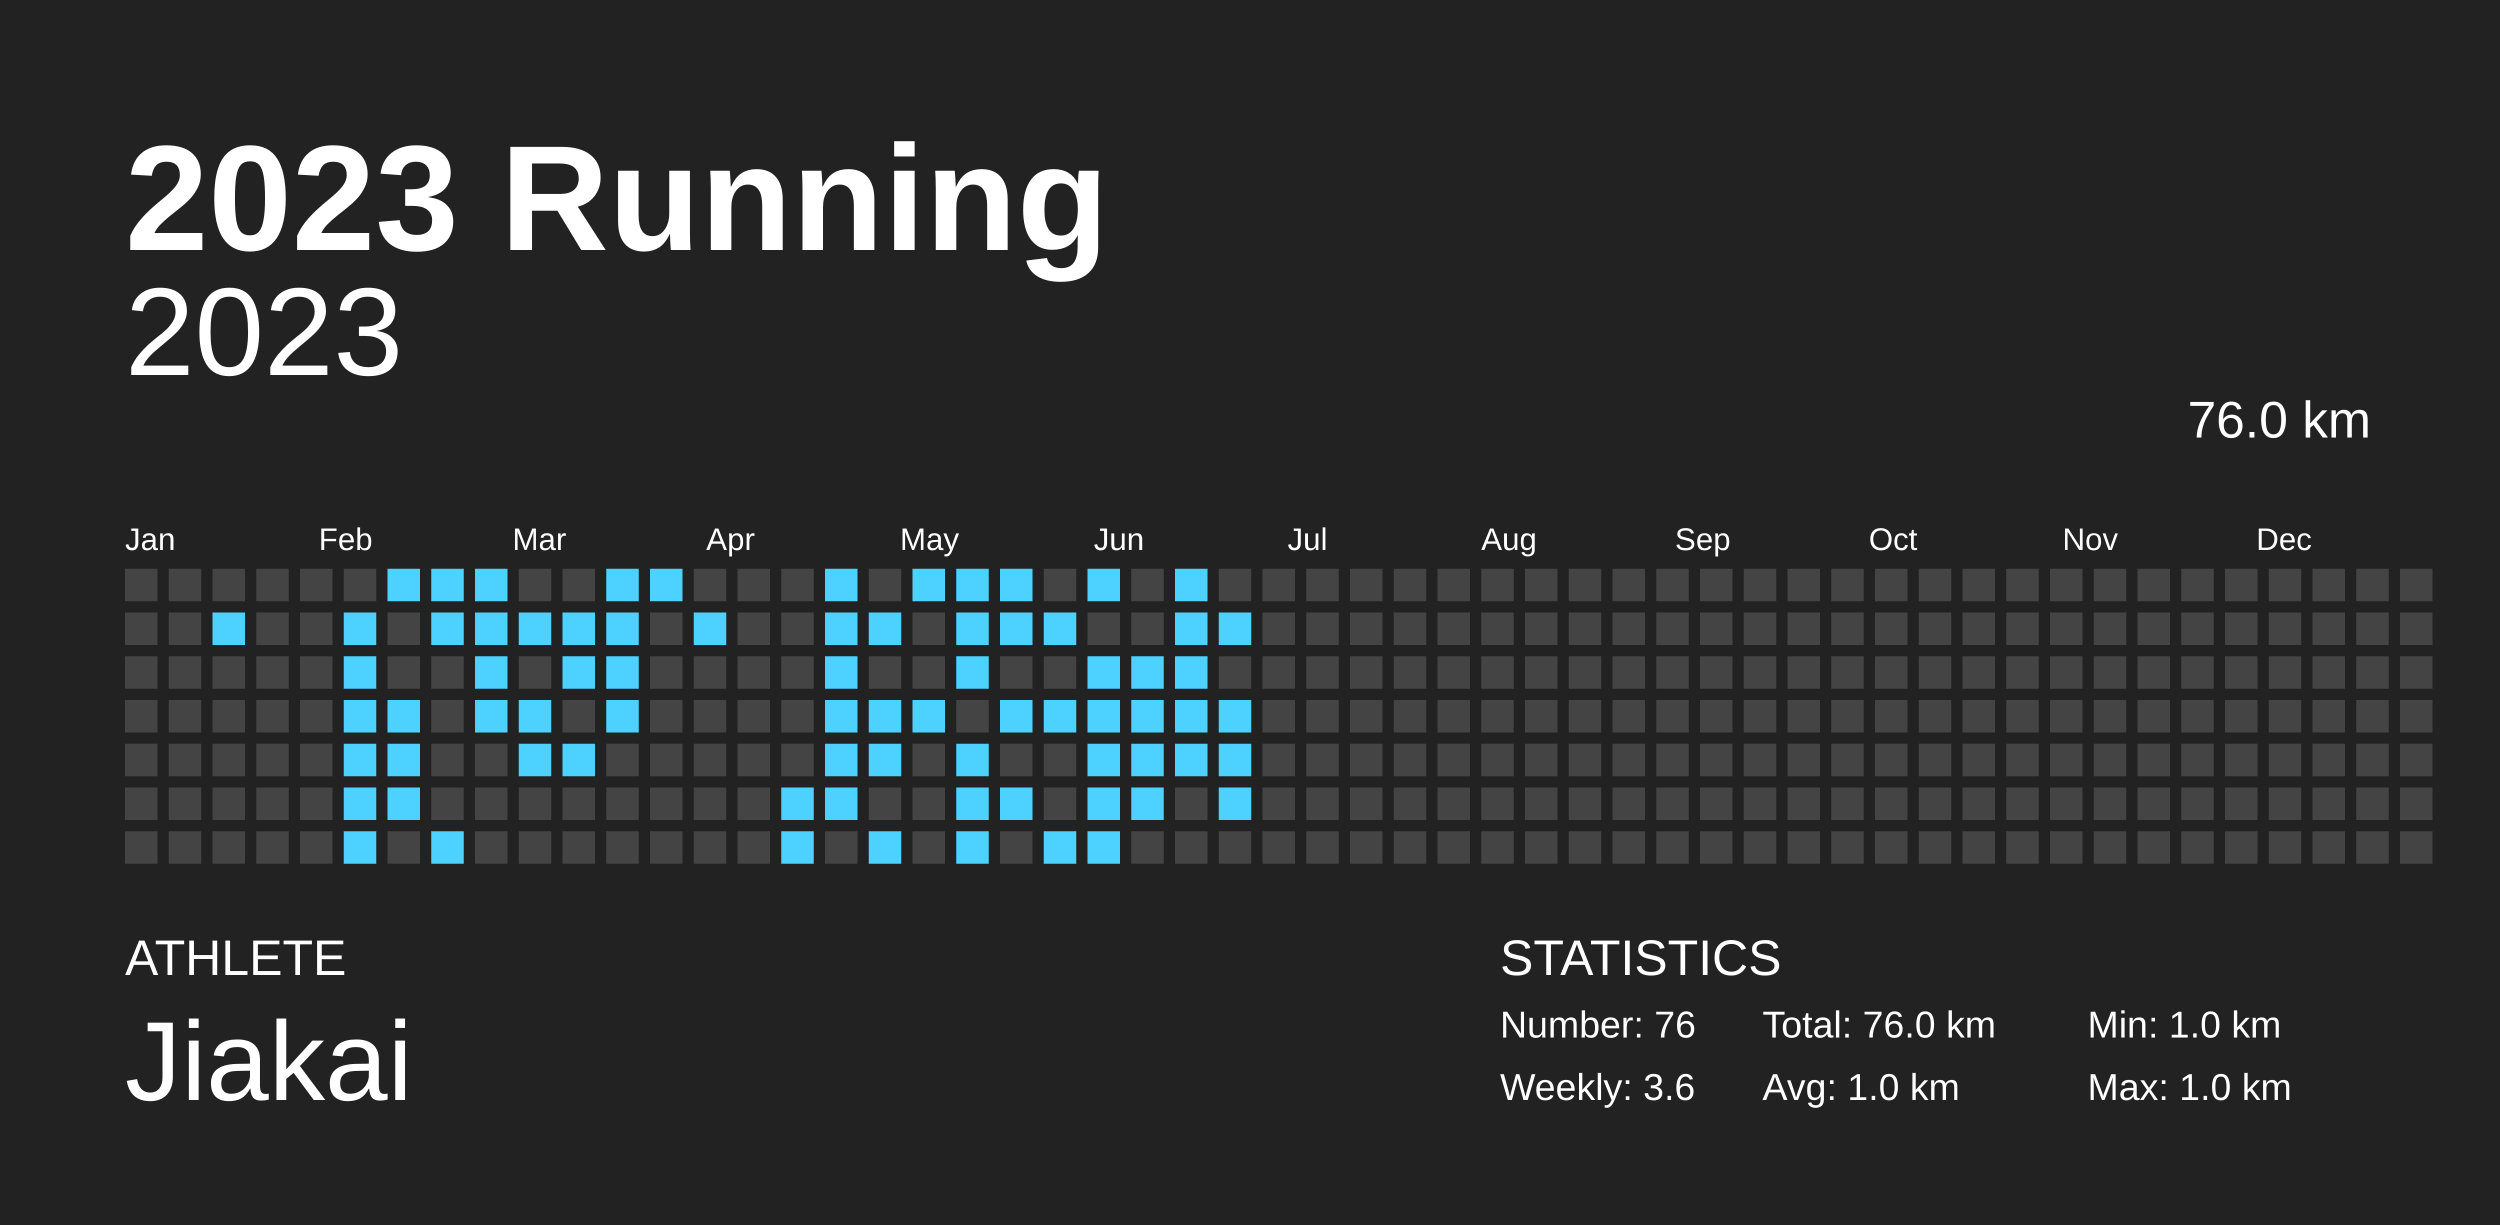
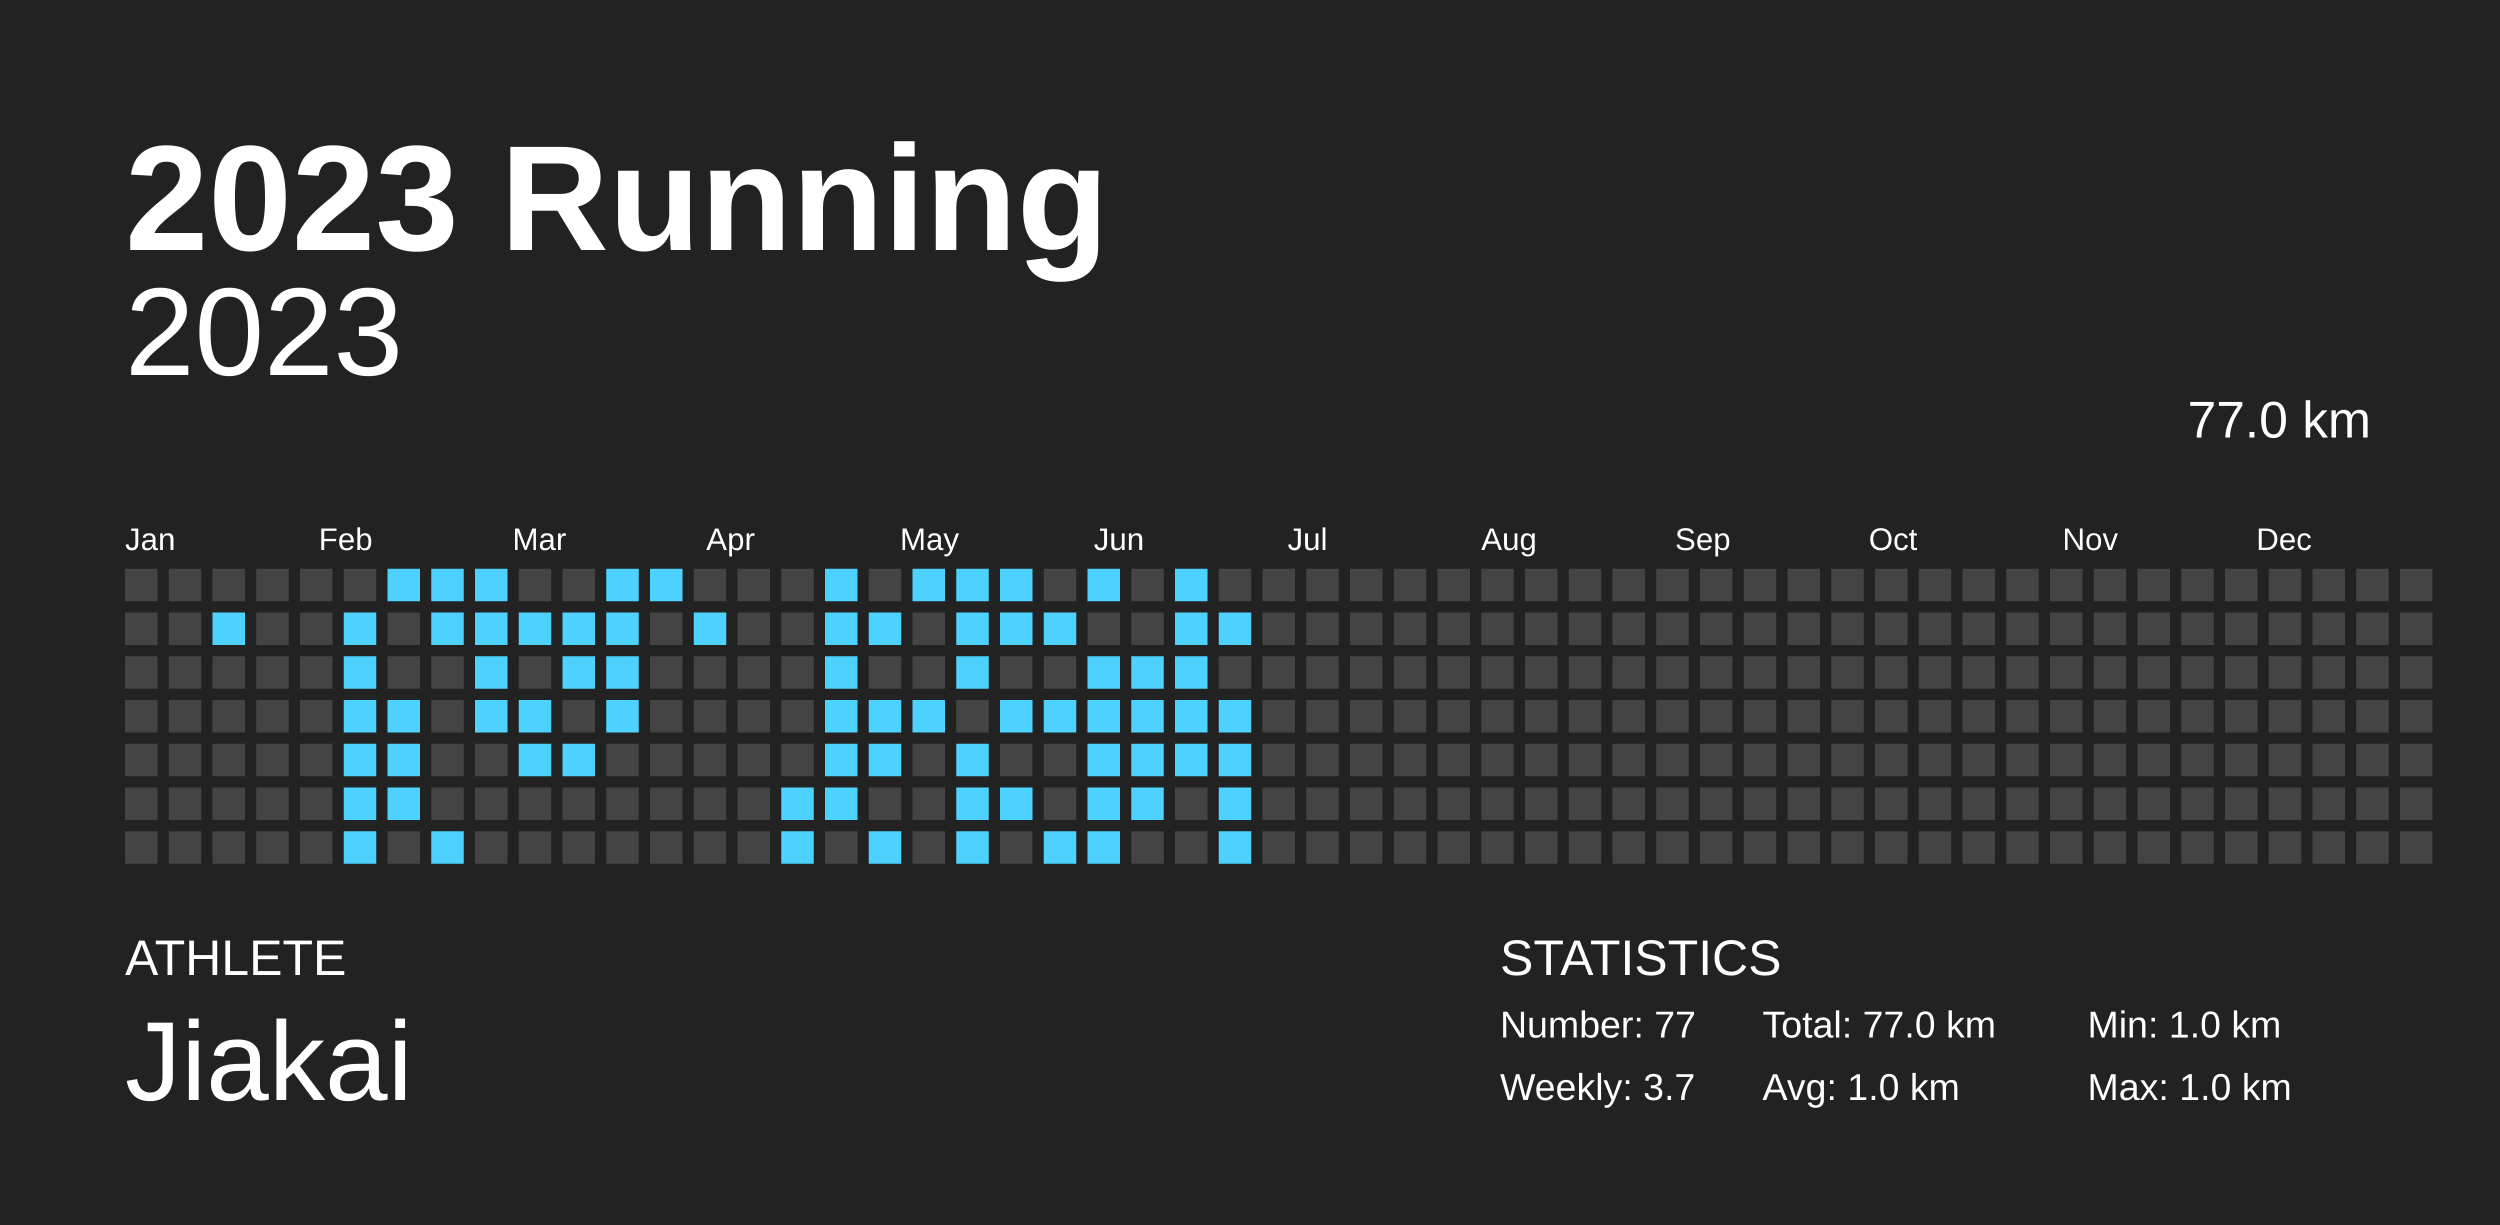
<svg xmlns="http://www.w3.org/2000/svg" baseProfile="full" height="98mm" version="1.1" viewBox="0,0,200,98" width="200mm">
  <defs />
  <rect fill="#222222" height="98" width="200" x="0" y="0" />
  <text fill="#FFFFFF" style="font-size:12px; font-family:Arial; font-weight:bold;" x="10" y="20">2023 Running</text>
  <text fill="#FFFFFF" style="font-size:4px; font-family:Arial" x="10" y="78">ATHLETE</text>
  <text fill="#FFFFFF" style="font-size:9px; font-family:Arial" x="10" y="88">Jiakai</text>
  <text fill="#FFFFFF" style="font-size:4px; font-family:Arial" x="120" y="78">STATISTICS</text>
-   <text fill="#FFFFFF" style="font-size:3px; font-family:Arial" x="120" y="83">Number: 76</text>
-   <text fill="#FFFFFF" style="font-size:3px; font-family:Arial" x="120" y="88">Weekly: 3.6</text>
-   <text fill="#FFFFFF" style="font-size:3px; font-family:Arial" x="141" y="83">Total: 76.0 km</text>
+   <text fill="#FFFFFF" style="font-size:3px; font-family:Arial" x="120" y="83">Number: 77</text>
+   <text fill="#FFFFFF" style="font-size:3px; font-family:Arial" x="120" y="88">Weekly: 3.7</text>
+   <text fill="#FFFFFF" style="font-size:3px; font-family:Arial" x="141" y="83">Total: 77.0 km</text>
  <text fill="#FFFFFF" style="font-size:3px; font-family:Arial" x="141" y="88">Avg: 1.0 km</text>
  <text fill="#FFFFFF" style="font-size:3px; font-family:Arial" x="167" y="83">Min: 1.0 km</text>
  <text fill="#FFFFFF" style="font-size:3px; font-family:Arial" x="167" y="88">Max: 1.0 km</text>
  <text alignment-baseline="hanging" fill="#FFFFFF" style="font-size:10.0px; font-family:Arial;" x="10" y="30">2023</text>
-   <text alignment-baseline="hanging" fill="#FFFFFF" style="font-size:4.125px; font-family:Arial;" x="175" y="35">76.0 km</text>
+   <text alignment-baseline="hanging" fill="#FFFFFF" style="font-size:4.125px; font-family:Arial;" x="175" y="35">77.0 km</text>
  <text fill="#FFFFFF" style="font-size:2.5px; font-family:Arial" x="10.0" y="44">Jan</text>
  <text fill="#FFFFFF" style="font-size:2.5px; font-family:Arial" x="25.5" y="44">Feb</text>
  <text fill="#FFFFFF" style="font-size:2.5px; font-family:Arial" x="41.0" y="44">Mar</text>
  <text fill="#FFFFFF" style="font-size:2.5px; font-family:Arial" x="56.5" y="44">Apr</text>
  <text fill="#FFFFFF" style="font-size:2.5px; font-family:Arial" x="72.0" y="44">May</text>
  <text fill="#FFFFFF" style="font-size:2.5px; font-family:Arial" x="87.5" y="44">Jun</text>
  <text fill="#FFFFFF" style="font-size:2.5px; font-family:Arial" x="103.0" y="44">Jul</text>
  <text fill="#FFFFFF" style="font-size:2.5px; font-family:Arial" x="118.5" y="44">Aug</text>
  <text fill="#FFFFFF" style="font-size:2.5px; font-family:Arial" x="134.0" y="44">Sep</text>
  <text fill="#FFFFFF" style="font-size:2.5px; font-family:Arial" x="149.5" y="44">Oct</text>
  <text fill="#FFFFFF" style="font-size:2.5px; font-family:Arial" x="165.0" y="44">Nov</text>
  <text fill="#FFFFFF" style="font-size:2.5px; font-family:Arial" x="180.5" y="44">Dec</text>
  <rect fill="#444444" height="2.6" width="2.6" x="10.0" y="45.5" />
  <rect fill="#444444" height="2.6" width="2.6" x="10.0" y="49.0" />
  <rect fill="#444444" height="2.6" width="2.6" x="10.0" y="52.5" />
  <rect fill="#444444" height="2.6" width="2.6" x="10.0" y="56.0" />
  <rect fill="#444444" height="2.6" width="2.6" x="10.0" y="59.5" />
  <rect fill="#444444" height="2.6" width="2.6" x="10.0" y="63.0" />
  <rect fill="#444444" height="2.6" width="2.6" x="10.0" y="66.5" />
  <rect fill="#444444" height="2.6" width="2.6" x="13.5" y="45.5" />
  <rect fill="#444444" height="2.6" width="2.6" x="13.5" y="49.0" />
  <rect fill="#444444" height="2.6" width="2.6" x="13.5" y="52.5" />
  <rect fill="#444444" height="2.6" width="2.6" x="13.5" y="56.0" />
  <rect fill="#444444" height="2.6" width="2.6" x="13.5" y="59.5" />
  <rect fill="#444444" height="2.6" width="2.6" x="13.5" y="63.0" />
  <rect fill="#444444" height="2.6" width="2.6" x="13.5" y="66.5" />
  <rect fill="#444444" height="2.6" width="2.6" x="17.0" y="45.5" />
  <rect fill="#4DD2FF" height="2.6" width="2.6" x="17.0" y="49.0" />
  <rect fill="#444444" height="2.6" width="2.6" x="17.0" y="52.5" />
  <rect fill="#444444" height="2.6" width="2.6" x="17.0" y="56.0" />
  <rect fill="#444444" height="2.6" width="2.6" x="17.0" y="59.5" />
  <rect fill="#444444" height="2.6" width="2.6" x="17.0" y="63.0" />
  <rect fill="#444444" height="2.6" width="2.6" x="17.0" y="66.5" />
  <rect fill="#444444" height="2.6" width="2.6" x="20.5" y="45.5" />
  <rect fill="#444444" height="2.6" width="2.6" x="20.5" y="49.0" />
  <rect fill="#444444" height="2.6" width="2.6" x="20.5" y="52.5" />
  <rect fill="#444444" height="2.6" width="2.6" x="20.5" y="56.0" />
  <rect fill="#444444" height="2.6" width="2.6" x="20.5" y="59.5" />
  <rect fill="#444444" height="2.6" width="2.6" x="20.5" y="63.0" />
  <rect fill="#444444" height="2.6" width="2.6" x="20.5" y="66.5" />
  <rect fill="#444444" height="2.6" width="2.6" x="24.0" y="45.5" />
  <rect fill="#444444" height="2.6" width="2.6" x="24.0" y="49.0" />
  <rect fill="#444444" height="2.6" width="2.6" x="24.0" y="52.5" />
  <rect fill="#444444" height="2.6" width="2.6" x="24.0" y="56.0" />
  <rect fill="#444444" height="2.6" width="2.6" x="24.0" y="59.5" />
  <rect fill="#444444" height="2.6" width="2.6" x="24.0" y="63.0" />
  <rect fill="#444444" height="2.6" width="2.6" x="24.0" y="66.5" />
  <rect fill="#444444" height="2.6" width="2.6" x="27.5" y="45.5" />
  <rect fill="#4DD2FF" height="2.6" width="2.6" x="27.5" y="49.0" />
  <rect fill="#4DD2FF" height="2.6" width="2.6" x="27.5" y="52.5" />
  <rect fill="#4DD2FF" height="2.6" width="2.6" x="27.5" y="56.0" />
  <rect fill="#4DD2FF" height="2.6" width="2.6" x="27.5" y="59.5" />
  <rect fill="#4DD2FF" height="2.6" width="2.6" x="27.5" y="63.0" />
  <rect fill="#4DD2FF" height="2.6" width="2.6" x="27.5" y="66.5" />
  <rect fill="#4DD2FF" height="2.6" width="2.6" x="31.0" y="45.5" />
  <rect fill="#444444" height="2.6" width="2.6" x="31.0" y="49.0" />
  <rect fill="#444444" height="2.6" width="2.6" x="31.0" y="52.5" />
  <rect fill="#4DD2FF" height="2.6" width="2.6" x="31.0" y="56.0" />
  <rect fill="#4DD2FF" height="2.6" width="2.6" x="31.0" y="59.5" />
  <rect fill="#4DD2FF" height="2.6" width="2.6" x="31.0" y="63.0" />
  <rect fill="#444444" height="2.6" width="2.6" x="31.0" y="66.5" />
  <rect fill="#4DD2FF" height="2.6" width="2.6" x="34.5" y="45.5" />
  <rect fill="#4DD2FF" height="2.6" width="2.6" x="34.5" y="49.0" />
  <rect fill="#444444" height="2.6" width="2.6" x="34.5" y="52.5" />
  <rect fill="#444444" height="2.6" width="2.6" x="34.5" y="56.0" />
  <rect fill="#444444" height="2.6" width="2.6" x="34.5" y="59.5" />
  <rect fill="#444444" height="2.6" width="2.6" x="34.5" y="63.0" />
  <rect fill="#4DD2FF" height="2.6" width="2.6" x="34.5" y="66.5" />
  <rect fill="#4DD2FF" height="2.6" width="2.6" x="38.0" y="45.5" />
  <rect fill="#4DD2FF" height="2.6" width="2.6" x="38.0" y="49.0" />
  <rect fill="#4DD2FF" height="2.6" width="2.6" x="38.0" y="52.5" />
  <rect fill="#4DD2FF" height="2.6" width="2.6" x="38.0" y="56.0" />
  <rect fill="#444444" height="2.6" width="2.6" x="38.0" y="59.5" />
  <rect fill="#444444" height="2.6" width="2.6" x="38.0" y="63.0" />
  <rect fill="#444444" height="2.6" width="2.6" x="38.0" y="66.5" />
  <rect fill="#444444" height="2.6" width="2.6" x="41.5" y="45.5" />
  <rect fill="#4DD2FF" height="2.6" width="2.6" x="41.5" y="49.0" />
  <rect fill="#444444" height="2.6" width="2.6" x="41.5" y="52.5" />
  <rect fill="#4DD2FF" height="2.6" width="2.6" x="41.5" y="56.0" />
  <rect fill="#4DD2FF" height="2.6" width="2.6" x="41.5" y="59.5" />
  <rect fill="#444444" height="2.6" width="2.6" x="41.5" y="63.0" />
  <rect fill="#444444" height="2.6" width="2.6" x="41.5" y="66.5" />
  <rect fill="#444444" height="2.6" width="2.6" x="45.0" y="45.5" />
  <rect fill="#4DD2FF" height="2.6" width="2.6" x="45.0" y="49.0" />
  <rect fill="#4DD2FF" height="2.6" width="2.6" x="45.0" y="52.5" />
  <rect fill="#444444" height="2.6" width="2.6" x="45.0" y="56.0" />
  <rect fill="#4DD2FF" height="2.6" width="2.6" x="45.0" y="59.5" />
  <rect fill="#444444" height="2.6" width="2.6" x="45.0" y="63.0" />
  <rect fill="#444444" height="2.6" width="2.6" x="45.0" y="66.5" />
  <rect fill="#4DD2FF" height="2.6" width="2.6" x="48.5" y="45.5" />
  <rect fill="#4DD2FF" height="2.6" width="2.6" x="48.5" y="49.0" />
  <rect fill="#4DD2FF" height="2.6" width="2.6" x="48.5" y="52.5" />
  <rect fill="#4DD2FF" height="2.6" width="2.6" x="48.5" y="56.0" />
  <rect fill="#444444" height="2.6" width="2.6" x="48.5" y="59.5" />
  <rect fill="#444444" height="2.6" width="2.6" x="48.5" y="63.0" />
  <rect fill="#444444" height="2.6" width="2.6" x="48.5" y="66.5" />
  <rect fill="#4DD2FF" height="2.6" width="2.6" x="52.0" y="45.5" />
  <rect fill="#444444" height="2.6" width="2.6" x="52.0" y="49.0" />
  <rect fill="#444444" height="2.6" width="2.6" x="52.0" y="52.5" />
  <rect fill="#444444" height="2.6" width="2.6" x="52.0" y="56.0" />
  <rect fill="#444444" height="2.6" width="2.6" x="52.0" y="59.5" />
  <rect fill="#444444" height="2.6" width="2.6" x="52.0" y="63.0" />
  <rect fill="#444444" height="2.6" width="2.6" x="52.0" y="66.5" />
  <rect fill="#444444" height="2.6" width="2.6" x="55.5" y="45.5" />
  <rect fill="#4DD2FF" height="2.6" width="2.6" x="55.5" y="49.0" />
  <rect fill="#444444" height="2.6" width="2.6" x="55.5" y="52.5" />
  <rect fill="#444444" height="2.6" width="2.6" x="55.5" y="56.0" />
  <rect fill="#444444" height="2.6" width="2.6" x="55.5" y="59.5" />
  <rect fill="#444444" height="2.6" width="2.6" x="55.5" y="63.0" />
  <rect fill="#444444" height="2.6" width="2.6" x="55.5" y="66.5" />
  <rect fill="#444444" height="2.6" width="2.6" x="59.0" y="45.5" />
  <rect fill="#444444" height="2.6" width="2.6" x="59.0" y="49.0" />
  <rect fill="#444444" height="2.6" width="2.6" x="59.0" y="52.5" />
  <rect fill="#444444" height="2.6" width="2.6" x="59.0" y="56.0" />
  <rect fill="#444444" height="2.6" width="2.6" x="59.0" y="59.5" />
  <rect fill="#444444" height="2.6" width="2.6" x="59.0" y="63.0" />
  <rect fill="#444444" height="2.6" width="2.6" x="59.0" y="66.5" />
  <rect fill="#444444" height="2.6" width="2.6" x="62.5" y="45.5" />
  <rect fill="#444444" height="2.6" width="2.6" x="62.5" y="49.0" />
  <rect fill="#444444" height="2.6" width="2.6" x="62.5" y="52.5" />
  <rect fill="#444444" height="2.6" width="2.6" x="62.5" y="56.0" />
  <rect fill="#444444" height="2.6" width="2.6" x="62.5" y="59.5" />
  <rect fill="#4DD2FF" height="2.6" width="2.6" x="62.5" y="63.0" />
  <rect fill="#4DD2FF" height="2.6" width="2.6" x="62.5" y="66.5" />
  <rect fill="#4DD2FF" height="2.6" width="2.6" x="66.0" y="45.5" />
  <rect fill="#4DD2FF" height="2.6" width="2.6" x="66.0" y="49.0" />
  <rect fill="#4DD2FF" height="2.6" width="2.6" x="66.0" y="52.5" />
  <rect fill="#4DD2FF" height="2.6" width="2.6" x="66.0" y="56.0" />
  <rect fill="#4DD2FF" height="2.6" width="2.6" x="66.0" y="59.5" />
  <rect fill="#4DD2FF" height="2.6" width="2.6" x="66.0" y="63.0" />
  <rect fill="#444444" height="2.6" width="2.6" x="66.0" y="66.5" />
  <rect fill="#444444" height="2.6" width="2.6" x="69.5" y="45.5" />
  <rect fill="#4DD2FF" height="2.6" width="2.6" x="69.5" y="49.0" />
  <rect fill="#444444" height="2.6" width="2.6" x="69.5" y="52.5" />
  <rect fill="#4DD2FF" height="2.6" width="2.6" x="69.5" y="56.0" />
  <rect fill="#4DD2FF" height="2.6" width="2.6" x="69.5" y="59.5" />
  <rect fill="#444444" height="2.6" width="2.6" x="69.5" y="63.0" />
  <rect fill="#4DD2FF" height="2.6" width="2.6" x="69.5" y="66.5" />
  <rect fill="#4DD2FF" height="2.6" width="2.6" x="73.0" y="45.5" />
  <rect fill="#444444" height="2.6" width="2.6" x="73.0" y="49.0" />
  <rect fill="#444444" height="2.6" width="2.6" x="73.0" y="52.5" />
  <rect fill="#4DD2FF" height="2.6" width="2.6" x="73.0" y="56.0" />
  <rect fill="#444444" height="2.6" width="2.6" x="73.0" y="59.5" />
  <rect fill="#444444" height="2.6" width="2.6" x="73.0" y="63.0" />
  <rect fill="#444444" height="2.6" width="2.6" x="73.0" y="66.5" />
  <rect fill="#4DD2FF" height="2.6" width="2.6" x="76.5" y="45.5" />
  <rect fill="#4DD2FF" height="2.6" width="2.6" x="76.5" y="49.0" />
  <rect fill="#4DD2FF" height="2.6" width="2.6" x="76.5" y="52.5" />
  <rect fill="#444444" height="2.6" width="2.6" x="76.5" y="56.0" />
  <rect fill="#4DD2FF" height="2.6" width="2.6" x="76.5" y="59.5" />
  <rect fill="#4DD2FF" height="2.6" width="2.6" x="76.5" y="63.0" />
  <rect fill="#4DD2FF" height="2.6" width="2.6" x="76.5" y="66.5" />
  <rect fill="#4DD2FF" height="2.6" width="2.6" x="80.0" y="45.5" />
  <rect fill="#4DD2FF" height="2.6" width="2.6" x="80.0" y="49.0" />
  <rect fill="#444444" height="2.6" width="2.6" x="80.0" y="52.5" />
  <rect fill="#4DD2FF" height="2.6" width="2.6" x="80.0" y="56.0" />
  <rect fill="#444444" height="2.6" width="2.6" x="80.0" y="59.5" />
  <rect fill="#4DD2FF" height="2.6" width="2.6" x="80.0" y="63.0" />
  <rect fill="#444444" height="2.6" width="2.6" x="80.0" y="66.5" />
  <rect fill="#444444" height="2.6" width="2.6" x="83.5" y="45.5" />
  <rect fill="#4DD2FF" height="2.6" width="2.6" x="83.5" y="49.0" />
  <rect fill="#444444" height="2.6" width="2.6" x="83.5" y="52.5" />
  <rect fill="#4DD2FF" height="2.6" width="2.6" x="83.5" y="56.0" />
  <rect fill="#444444" height="2.6" width="2.6" x="83.5" y="59.5" />
  <rect fill="#444444" height="2.6" width="2.6" x="83.5" y="63.0" />
  <rect fill="#4DD2FF" height="2.6" width="2.6" x="83.5" y="66.5" />
  <rect fill="#4DD2FF" height="2.6" width="2.6" x="87.0" y="45.5" />
  <rect fill="#444444" height="2.6" width="2.6" x="87.0" y="49.0" />
  <rect fill="#4DD2FF" height="2.6" width="2.6" x="87.0" y="52.5" />
  <rect fill="#4DD2FF" height="2.6" width="2.6" x="87.0" y="56.0" />
  <rect fill="#4DD2FF" height="2.6" width="2.6" x="87.0" y="59.5" />
  <rect fill="#4DD2FF" height="2.6" width="2.6" x="87.0" y="63.0" />
  <rect fill="#4DD2FF" height="2.6" width="2.6" x="87.0" y="66.5" />
  <rect fill="#444444" height="2.6" width="2.6" x="90.5" y="45.5" />
  <rect fill="#444444" height="2.6" width="2.6" x="90.5" y="49.0" />
  <rect fill="#4DD2FF" height="2.6" width="2.6" x="90.5" y="52.5" />
  <rect fill="#4DD2FF" height="2.6" width="2.6" x="90.5" y="56.0" />
  <rect fill="#4DD2FF" height="2.6" width="2.6" x="90.5" y="59.5" />
  <rect fill="#4DD2FF" height="2.6" width="2.6" x="90.5" y="63.0" />
  <rect fill="#444444" height="2.6" width="2.6" x="90.5" y="66.5" />
  <rect fill="#4DD2FF" height="2.6" width="2.6" x="94.0" y="45.5" />
  <rect fill="#4DD2FF" height="2.6" width="2.6" x="94.0" y="49.0" />
  <rect fill="#4DD2FF" height="2.6" width="2.6" x="94.0" y="52.5" />
  <rect fill="#4DD2FF" height="2.6" width="2.6" x="94.0" y="56.0" />
  <rect fill="#4DD2FF" height="2.6" width="2.6" x="94.0" y="59.5" />
  <rect fill="#444444" height="2.6" width="2.6" x="94.0" y="63.0" />
  <rect fill="#444444" height="2.6" width="2.6" x="94.0" y="66.5" />
  <rect fill="#444444" height="2.6" width="2.6" x="97.5" y="45.5" />
  <rect fill="#4DD2FF" height="2.6" width="2.6" x="97.5" y="49.0" />
  <rect fill="#444444" height="2.6" width="2.6" x="97.5" y="52.5" />
  <rect fill="#4DD2FF" height="2.6" width="2.6" x="97.5" y="56.0" />
  <rect fill="#4DD2FF" height="2.6" width="2.6" x="97.5" y="59.5" />
  <rect fill="#4DD2FF" height="2.6" width="2.6" x="97.5" y="63.0" />
-   <rect fill="#444444" height="2.6" width="2.6" x="97.5" y="66.5" />
+   <rect fill="#4DD2FF" height="2.6" width="2.6" x="97.5" y="66.5" />
  <rect fill="#444444" height="2.6" width="2.6" x="101.0" y="45.5" />
  <rect fill="#444444" height="2.6" width="2.6" x="101.0" y="49.0" />
  <rect fill="#444444" height="2.6" width="2.6" x="101.0" y="52.5" />
  <rect fill="#444444" height="2.6" width="2.6" x="101.0" y="56.0" />
  <rect fill="#444444" height="2.6" width="2.6" x="101.0" y="59.5" />
  <rect fill="#444444" height="2.6" width="2.6" x="101.0" y="63.0" />
  <rect fill="#444444" height="2.6" width="2.6" x="101.0" y="66.5" />
  <rect fill="#444444" height="2.6" width="2.6" x="104.5" y="45.5" />
  <rect fill="#444444" height="2.6" width="2.6" x="104.5" y="49.0" />
  <rect fill="#444444" height="2.6" width="2.6" x="104.5" y="52.5" />
  <rect fill="#444444" height="2.6" width="2.6" x="104.5" y="56.0" />
  <rect fill="#444444" height="2.6" width="2.6" x="104.5" y="59.5" />
  <rect fill="#444444" height="2.6" width="2.6" x="104.5" y="63.0" />
  <rect fill="#444444" height="2.6" width="2.6" x="104.5" y="66.5" />
  <rect fill="#444444" height="2.6" width="2.6" x="108.0" y="45.5" />
  <rect fill="#444444" height="2.6" width="2.6" x="108.0" y="49.0" />
  <rect fill="#444444" height="2.6" width="2.6" x="108.0" y="52.5" />
  <rect fill="#444444" height="2.6" width="2.6" x="108.0" y="56.0" />
  <rect fill="#444444" height="2.6" width="2.6" x="108.0" y="59.5" />
  <rect fill="#444444" height="2.6" width="2.6" x="108.0" y="63.0" />
  <rect fill="#444444" height="2.6" width="2.6" x="108.0" y="66.5" />
  <rect fill="#444444" height="2.6" width="2.6" x="111.5" y="45.5" />
  <rect fill="#444444" height="2.6" width="2.6" x="111.5" y="49.0" />
  <rect fill="#444444" height="2.6" width="2.6" x="111.5" y="52.5" />
  <rect fill="#444444" height="2.6" width="2.6" x="111.5" y="56.0" />
  <rect fill="#444444" height="2.6" width="2.6" x="111.5" y="59.5" />
  <rect fill="#444444" height="2.6" width="2.6" x="111.5" y="63.0" />
  <rect fill="#444444" height="2.6" width="2.6" x="111.5" y="66.5" />
  <rect fill="#444444" height="2.6" width="2.6" x="115.0" y="45.5" />
  <rect fill="#444444" height="2.6" width="2.6" x="115.0" y="49.0" />
  <rect fill="#444444" height="2.6" width="2.6" x="115.0" y="52.5" />
  <rect fill="#444444" height="2.6" width="2.6" x="115.0" y="56.0" />
  <rect fill="#444444" height="2.6" width="2.6" x="115.0" y="59.5" />
  <rect fill="#444444" height="2.6" width="2.6" x="115.0" y="63.0" />
  <rect fill="#444444" height="2.6" width="2.6" x="115.0" y="66.5" />
  <rect fill="#444444" height="2.6" width="2.6" x="118.5" y="45.5" />
  <rect fill="#444444" height="2.6" width="2.6" x="118.5" y="49.0" />
  <rect fill="#444444" height="2.6" width="2.6" x="118.5" y="52.5" />
  <rect fill="#444444" height="2.6" width="2.6" x="118.5" y="56.0" />
  <rect fill="#444444" height="2.6" width="2.6" x="118.5" y="59.5" />
  <rect fill="#444444" height="2.6" width="2.6" x="118.5" y="63.0" />
  <rect fill="#444444" height="2.6" width="2.6" x="118.5" y="66.5" />
  <rect fill="#444444" height="2.6" width="2.6" x="122.0" y="45.5" />
  <rect fill="#444444" height="2.6" width="2.6" x="122.0" y="49.0" />
  <rect fill="#444444" height="2.6" width="2.6" x="122.0" y="52.5" />
  <rect fill="#444444" height="2.6" width="2.6" x="122.0" y="56.0" />
  <rect fill="#444444" height="2.6" width="2.6" x="122.0" y="59.5" />
  <rect fill="#444444" height="2.6" width="2.6" x="122.0" y="63.0" />
  <rect fill="#444444" height="2.6" width="2.6" x="122.0" y="66.5" />
  <rect fill="#444444" height="2.6" width="2.6" x="125.5" y="45.5" />
  <rect fill="#444444" height="2.6" width="2.6" x="125.5" y="49.0" />
  <rect fill="#444444" height="2.6" width="2.6" x="125.5" y="52.5" />
  <rect fill="#444444" height="2.6" width="2.6" x="125.5" y="56.0" />
  <rect fill="#444444" height="2.6" width="2.6" x="125.5" y="59.5" />
  <rect fill="#444444" height="2.6" width="2.6" x="125.5" y="63.0" />
  <rect fill="#444444" height="2.6" width="2.6" x="125.5" y="66.5" />
  <rect fill="#444444" height="2.6" width="2.6" x="129.0" y="45.5" />
  <rect fill="#444444" height="2.6" width="2.6" x="129.0" y="49.0" />
  <rect fill="#444444" height="2.6" width="2.6" x="129.0" y="52.5" />
  <rect fill="#444444" height="2.6" width="2.6" x="129.0" y="56.0" />
  <rect fill="#444444" height="2.6" width="2.6" x="129.0" y="59.5" />
  <rect fill="#444444" height="2.6" width="2.6" x="129.0" y="63.0" />
  <rect fill="#444444" height="2.6" width="2.6" x="129.0" y="66.5" />
  <rect fill="#444444" height="2.6" width="2.6" x="132.5" y="45.5" />
  <rect fill="#444444" height="2.6" width="2.6" x="132.5" y="49.0" />
  <rect fill="#444444" height="2.6" width="2.6" x="132.5" y="52.5" />
  <rect fill="#444444" height="2.6" width="2.6" x="132.5" y="56.0" />
  <rect fill="#444444" height="2.6" width="2.6" x="132.5" y="59.5" />
  <rect fill="#444444" height="2.6" width="2.6" x="132.5" y="63.0" />
  <rect fill="#444444" height="2.6" width="2.6" x="132.5" y="66.5" />
  <rect fill="#444444" height="2.6" width="2.6" x="136.0" y="45.5" />
  <rect fill="#444444" height="2.6" width="2.6" x="136.0" y="49.0" />
  <rect fill="#444444" height="2.6" width="2.6" x="136.0" y="52.5" />
  <rect fill="#444444" height="2.6" width="2.6" x="136.0" y="56.0" />
  <rect fill="#444444" height="2.6" width="2.6" x="136.0" y="59.5" />
  <rect fill="#444444" height="2.6" width="2.6" x="136.0" y="63.0" />
  <rect fill="#444444" height="2.6" width="2.6" x="136.0" y="66.5" />
  <rect fill="#444444" height="2.6" width="2.6" x="139.5" y="45.5" />
  <rect fill="#444444" height="2.6" width="2.6" x="139.5" y="49.0" />
  <rect fill="#444444" height="2.6" width="2.6" x="139.5" y="52.5" />
  <rect fill="#444444" height="2.6" width="2.6" x="139.5" y="56.0" />
  <rect fill="#444444" height="2.6" width="2.6" x="139.5" y="59.5" />
  <rect fill="#444444" height="2.6" width="2.6" x="139.5" y="63.0" />
  <rect fill="#444444" height="2.6" width="2.6" x="139.5" y="66.5" />
  <rect fill="#444444" height="2.6" width="2.6" x="143.0" y="45.5" />
  <rect fill="#444444" height="2.6" width="2.6" x="143.0" y="49.0" />
  <rect fill="#444444" height="2.6" width="2.6" x="143.0" y="52.5" />
  <rect fill="#444444" height="2.6" width="2.6" x="143.0" y="56.0" />
  <rect fill="#444444" height="2.6" width="2.6" x="143.0" y="59.5" />
  <rect fill="#444444" height="2.6" width="2.6" x="143.0" y="63.0" />
  <rect fill="#444444" height="2.6" width="2.6" x="143.0" y="66.5" />
  <rect fill="#444444" height="2.6" width="2.6" x="146.5" y="45.5" />
  <rect fill="#444444" height="2.6" width="2.6" x="146.5" y="49.0" />
  <rect fill="#444444" height="2.6" width="2.6" x="146.5" y="52.5" />
  <rect fill="#444444" height="2.6" width="2.6" x="146.5" y="56.0" />
  <rect fill="#444444" height="2.6" width="2.6" x="146.5" y="59.5" />
  <rect fill="#444444" height="2.6" width="2.6" x="146.5" y="63.0" />
  <rect fill="#444444" height="2.6" width="2.6" x="146.5" y="66.5" />
  <rect fill="#444444" height="2.6" width="2.6" x="150.0" y="45.5" />
  <rect fill="#444444" height="2.6" width="2.6" x="150.0" y="49.0" />
  <rect fill="#444444" height="2.6" width="2.6" x="150.0" y="52.5" />
  <rect fill="#444444" height="2.6" width="2.6" x="150.0" y="56.0" />
  <rect fill="#444444" height="2.6" width="2.6" x="150.0" y="59.5" />
  <rect fill="#444444" height="2.6" width="2.6" x="150.0" y="63.0" />
  <rect fill="#444444" height="2.6" width="2.6" x="150.0" y="66.5" />
  <rect fill="#444444" height="2.6" width="2.6" x="153.5" y="45.5" />
  <rect fill="#444444" height="2.6" width="2.6" x="153.5" y="49.0" />
  <rect fill="#444444" height="2.6" width="2.6" x="153.5" y="52.5" />
  <rect fill="#444444" height="2.6" width="2.6" x="153.5" y="56.0" />
  <rect fill="#444444" height="2.6" width="2.6" x="153.5" y="59.5" />
  <rect fill="#444444" height="2.6" width="2.6" x="153.5" y="63.0" />
  <rect fill="#444444" height="2.6" width="2.6" x="153.5" y="66.5" />
  <rect fill="#444444" height="2.6" width="2.6" x="157.0" y="45.5" />
  <rect fill="#444444" height="2.6" width="2.6" x="157.0" y="49.0" />
  <rect fill="#444444" height="2.6" width="2.6" x="157.0" y="52.5" />
  <rect fill="#444444" height="2.6" width="2.6" x="157.0" y="56.0" />
  <rect fill="#444444" height="2.6" width="2.6" x="157.0" y="59.5" />
  <rect fill="#444444" height="2.6" width="2.6" x="157.0" y="63.0" />
  <rect fill="#444444" height="2.6" width="2.6" x="157.0" y="66.5" />
  <rect fill="#444444" height="2.6" width="2.6" x="160.5" y="45.5" />
  <rect fill="#444444" height="2.6" width="2.6" x="160.5" y="49.0" />
  <rect fill="#444444" height="2.6" width="2.6" x="160.5" y="52.5" />
  <rect fill="#444444" height="2.6" width="2.6" x="160.5" y="56.0" />
  <rect fill="#444444" height="2.6" width="2.6" x="160.5" y="59.5" />
  <rect fill="#444444" height="2.6" width="2.6" x="160.5" y="63.0" />
  <rect fill="#444444" height="2.6" width="2.6" x="160.5" y="66.5" />
  <rect fill="#444444" height="2.6" width="2.6" x="164.0" y="45.5" />
  <rect fill="#444444" height="2.6" width="2.6" x="164.0" y="49.0" />
  <rect fill="#444444" height="2.6" width="2.6" x="164.0" y="52.5" />
  <rect fill="#444444" height="2.6" width="2.6" x="164.0" y="56.0" />
  <rect fill="#444444" height="2.6" width="2.6" x="164.0" y="59.5" />
  <rect fill="#444444" height="2.6" width="2.6" x="164.0" y="63.0" />
  <rect fill="#444444" height="2.6" width="2.6" x="164.0" y="66.5" />
  <rect fill="#444444" height="2.6" width="2.6" x="167.5" y="45.5" />
  <rect fill="#444444" height="2.6" width="2.6" x="167.5" y="49.0" />
  <rect fill="#444444" height="2.6" width="2.6" x="167.5" y="52.5" />
  <rect fill="#444444" height="2.6" width="2.6" x="167.5" y="56.0" />
  <rect fill="#444444" height="2.6" width="2.6" x="167.5" y="59.5" />
  <rect fill="#444444" height="2.6" width="2.6" x="167.5" y="63.0" />
  <rect fill="#444444" height="2.6" width="2.6" x="167.5" y="66.5" />
  <rect fill="#444444" height="2.6" width="2.6" x="171.0" y="45.5" />
  <rect fill="#444444" height="2.6" width="2.6" x="171.0" y="49.0" />
  <rect fill="#444444" height="2.6" width="2.6" x="171.0" y="52.5" />
  <rect fill="#444444" height="2.6" width="2.6" x="171.0" y="56.0" />
  <rect fill="#444444" height="2.6" width="2.6" x="171.0" y="59.5" />
  <rect fill="#444444" height="2.6" width="2.6" x="171.0" y="63.0" />
  <rect fill="#444444" height="2.6" width="2.6" x="171.0" y="66.5" />
  <rect fill="#444444" height="2.6" width="2.6" x="174.5" y="45.5" />
  <rect fill="#444444" height="2.6" width="2.6" x="174.5" y="49.0" />
  <rect fill="#444444" height="2.6" width="2.6" x="174.5" y="52.5" />
  <rect fill="#444444" height="2.6" width="2.6" x="174.5" y="56.0" />
  <rect fill="#444444" height="2.6" width="2.6" x="174.5" y="59.5" />
  <rect fill="#444444" height="2.6" width="2.6" x="174.5" y="63.0" />
  <rect fill="#444444" height="2.6" width="2.6" x="174.5" y="66.5" />
  <rect fill="#444444" height="2.6" width="2.6" x="178.0" y="45.5" />
  <rect fill="#444444" height="2.6" width="2.6" x="178.0" y="49.0" />
  <rect fill="#444444" height="2.6" width="2.6" x="178.0" y="52.5" />
  <rect fill="#444444" height="2.6" width="2.6" x="178.0" y="56.0" />
  <rect fill="#444444" height="2.6" width="2.6" x="178.0" y="59.5" />
  <rect fill="#444444" height="2.6" width="2.6" x="178.0" y="63.0" />
  <rect fill="#444444" height="2.6" width="2.6" x="178.0" y="66.5" />
  <rect fill="#444444" height="2.6" width="2.6" x="181.5" y="45.5" />
  <rect fill="#444444" height="2.6" width="2.6" x="181.5" y="49.0" />
  <rect fill="#444444" height="2.6" width="2.6" x="181.5" y="52.5" />
  <rect fill="#444444" height="2.6" width="2.6" x="181.5" y="56.0" />
  <rect fill="#444444" height="2.6" width="2.6" x="181.5" y="59.5" />
  <rect fill="#444444" height="2.6" width="2.6" x="181.5" y="63.0" />
  <rect fill="#444444" height="2.6" width="2.6" x="181.5" y="66.5" />
  <rect fill="#444444" height="2.6" width="2.6" x="185.0" y="45.5" />
  <rect fill="#444444" height="2.6" width="2.6" x="185.0" y="49.0" />
  <rect fill="#444444" height="2.6" width="2.6" x="185.0" y="52.5" />
  <rect fill="#444444" height="2.6" width="2.6" x="185.0" y="56.0" />
  <rect fill="#444444" height="2.6" width="2.6" x="185.0" y="59.5" />
  <rect fill="#444444" height="2.6" width="2.6" x="185.0" y="63.0" />
  <rect fill="#444444" height="2.6" width="2.6" x="185.0" y="66.5" />
  <rect fill="#444444" height="2.6" width="2.6" x="188.5" y="45.5" />
  <rect fill="#444444" height="2.6" width="2.6" x="188.5" y="49.0" />
  <rect fill="#444444" height="2.6" width="2.6" x="188.5" y="52.5" />
  <rect fill="#444444" height="2.6" width="2.6" x="188.5" y="56.0" />
  <rect fill="#444444" height="2.6" width="2.6" x="188.5" y="59.5" />
  <rect fill="#444444" height="2.6" width="2.6" x="188.5" y="63.0" />
  <rect fill="#444444" height="2.6" width="2.6" x="188.5" y="66.5" />
  <rect fill="#444444" height="2.6" width="2.6" x="192.0" y="45.5" />
  <rect fill="#444444" height="2.6" width="2.6" x="192.0" y="49.0" />
  <rect fill="#444444" height="2.6" width="2.6" x="192.0" y="52.5" />
  <rect fill="#444444" height="2.6" width="2.6" x="192.0" y="56.0" />
  <rect fill="#444444" height="2.6" width="2.6" x="192.0" y="59.5" />
  <rect fill="#444444" height="2.6" width="2.6" x="192.0" y="63.0" />
  <rect fill="#444444" height="2.6" width="2.6" x="192.0" y="66.5" />
</svg>
